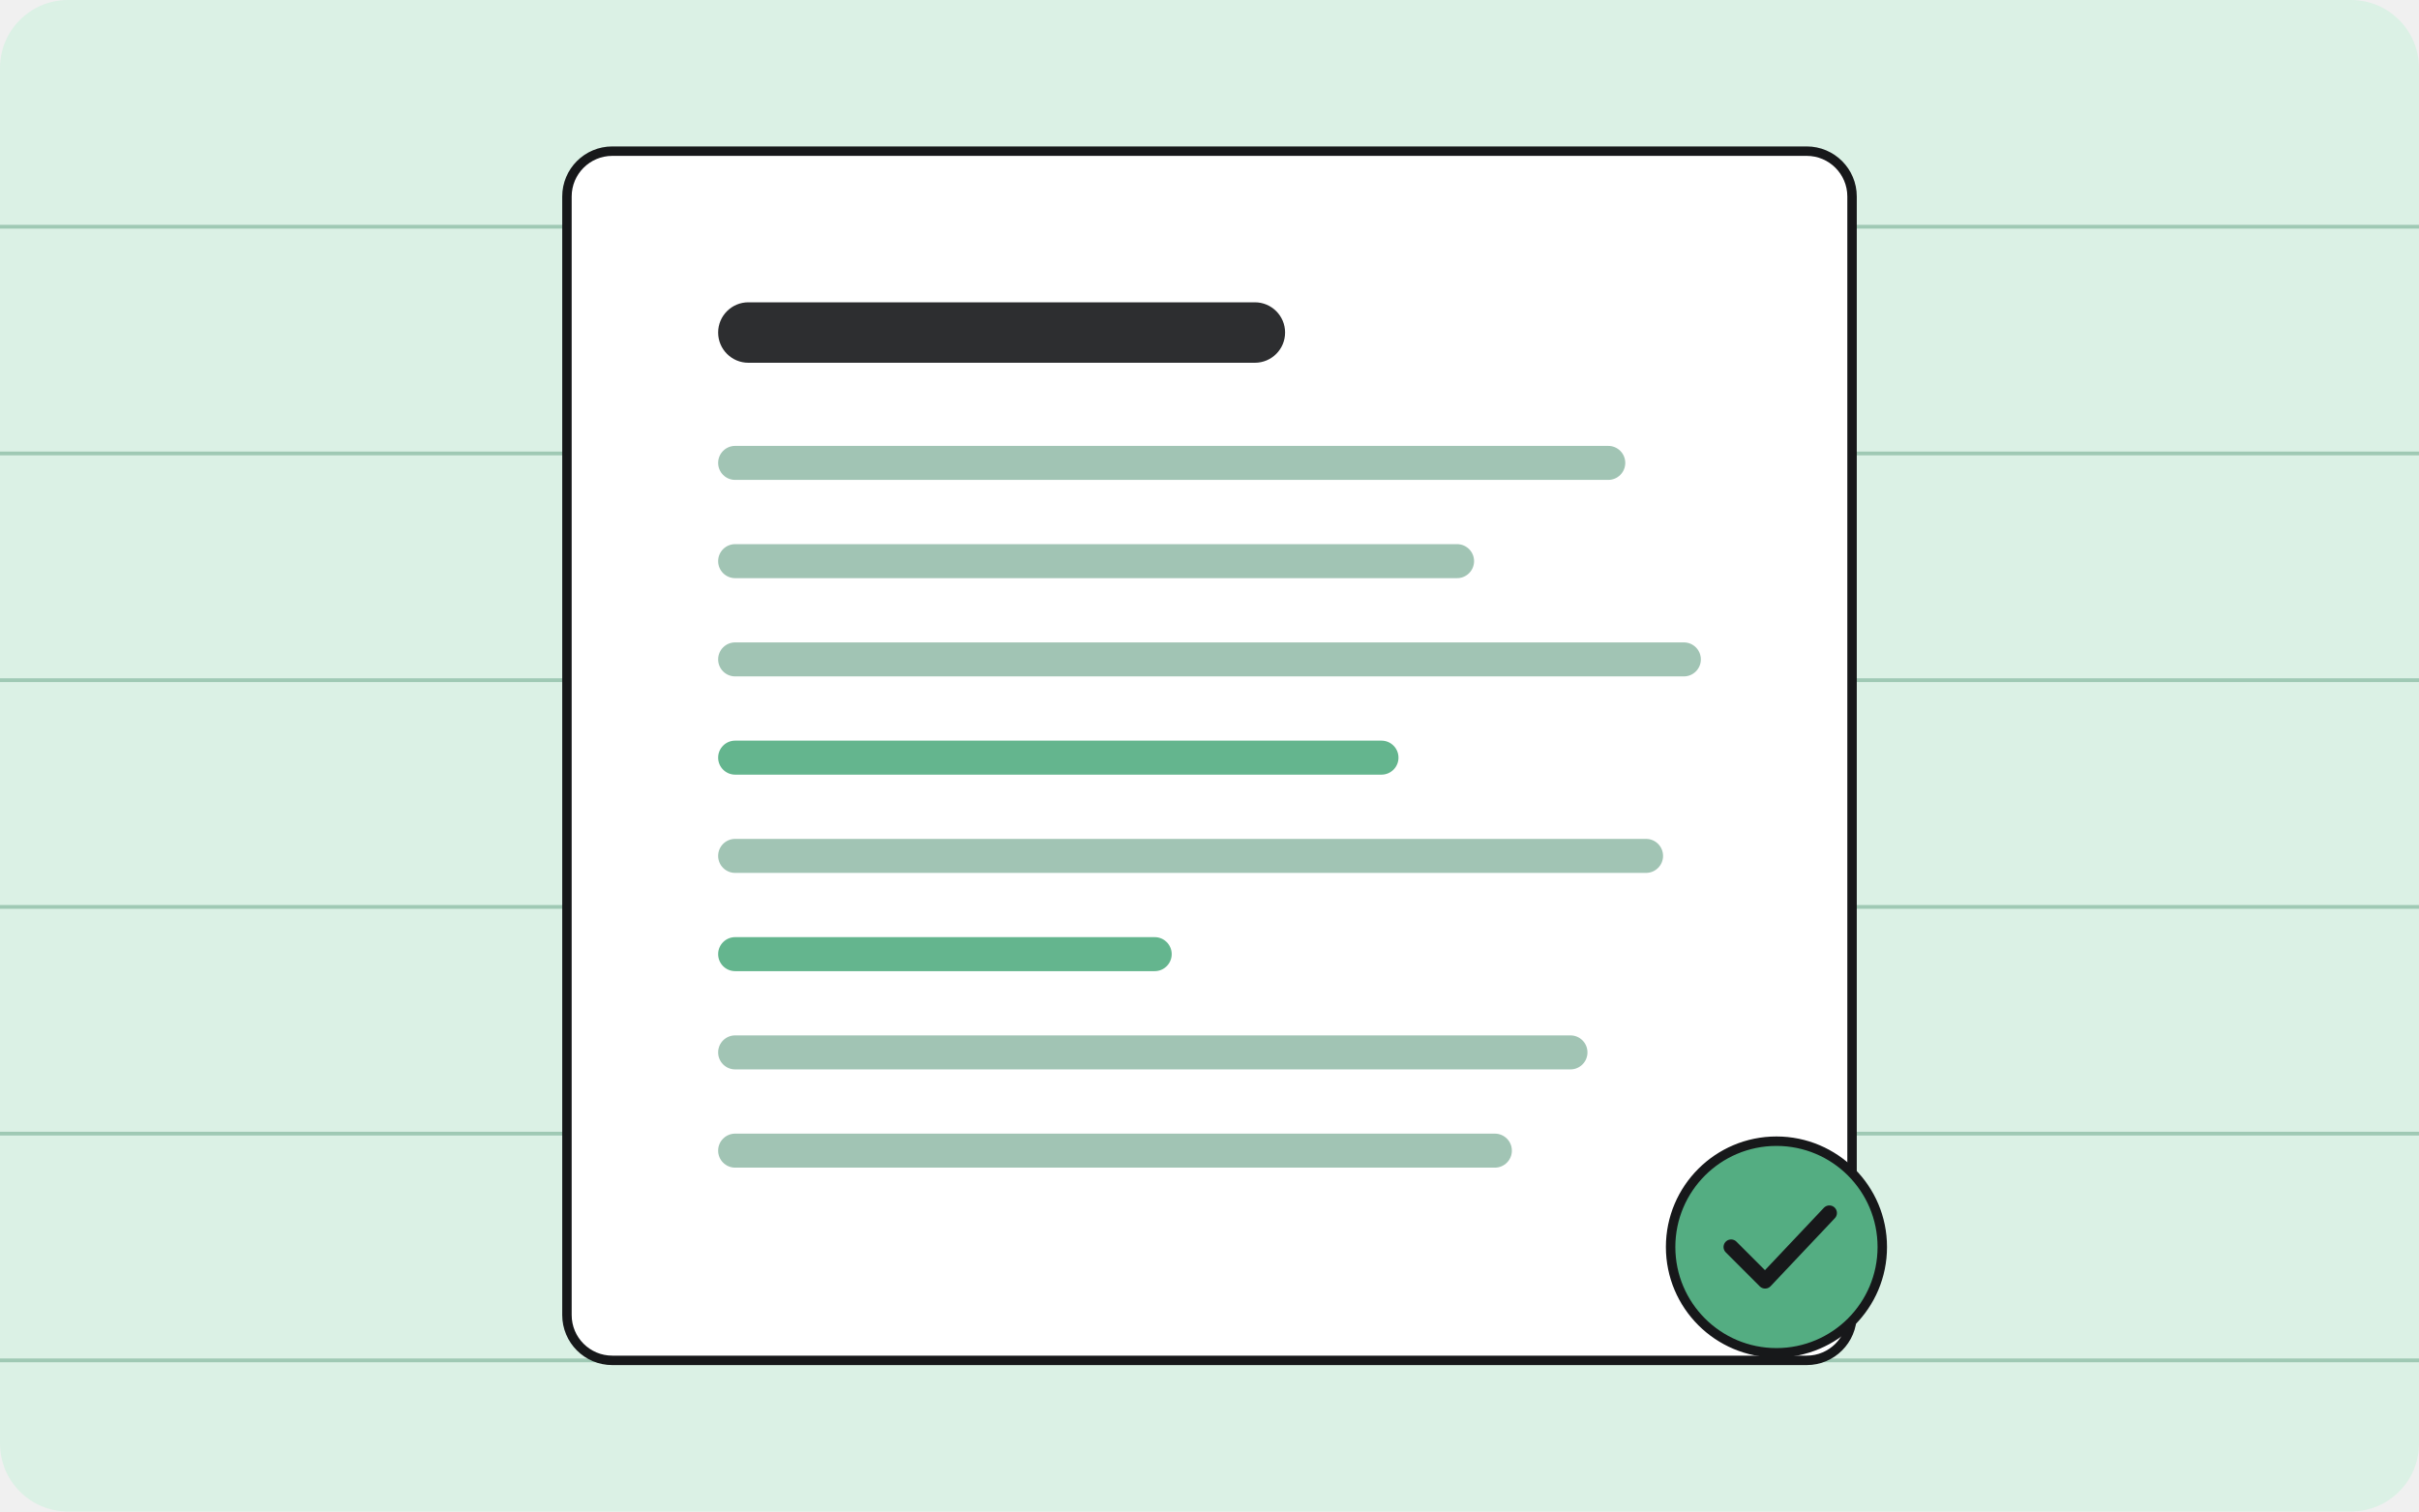
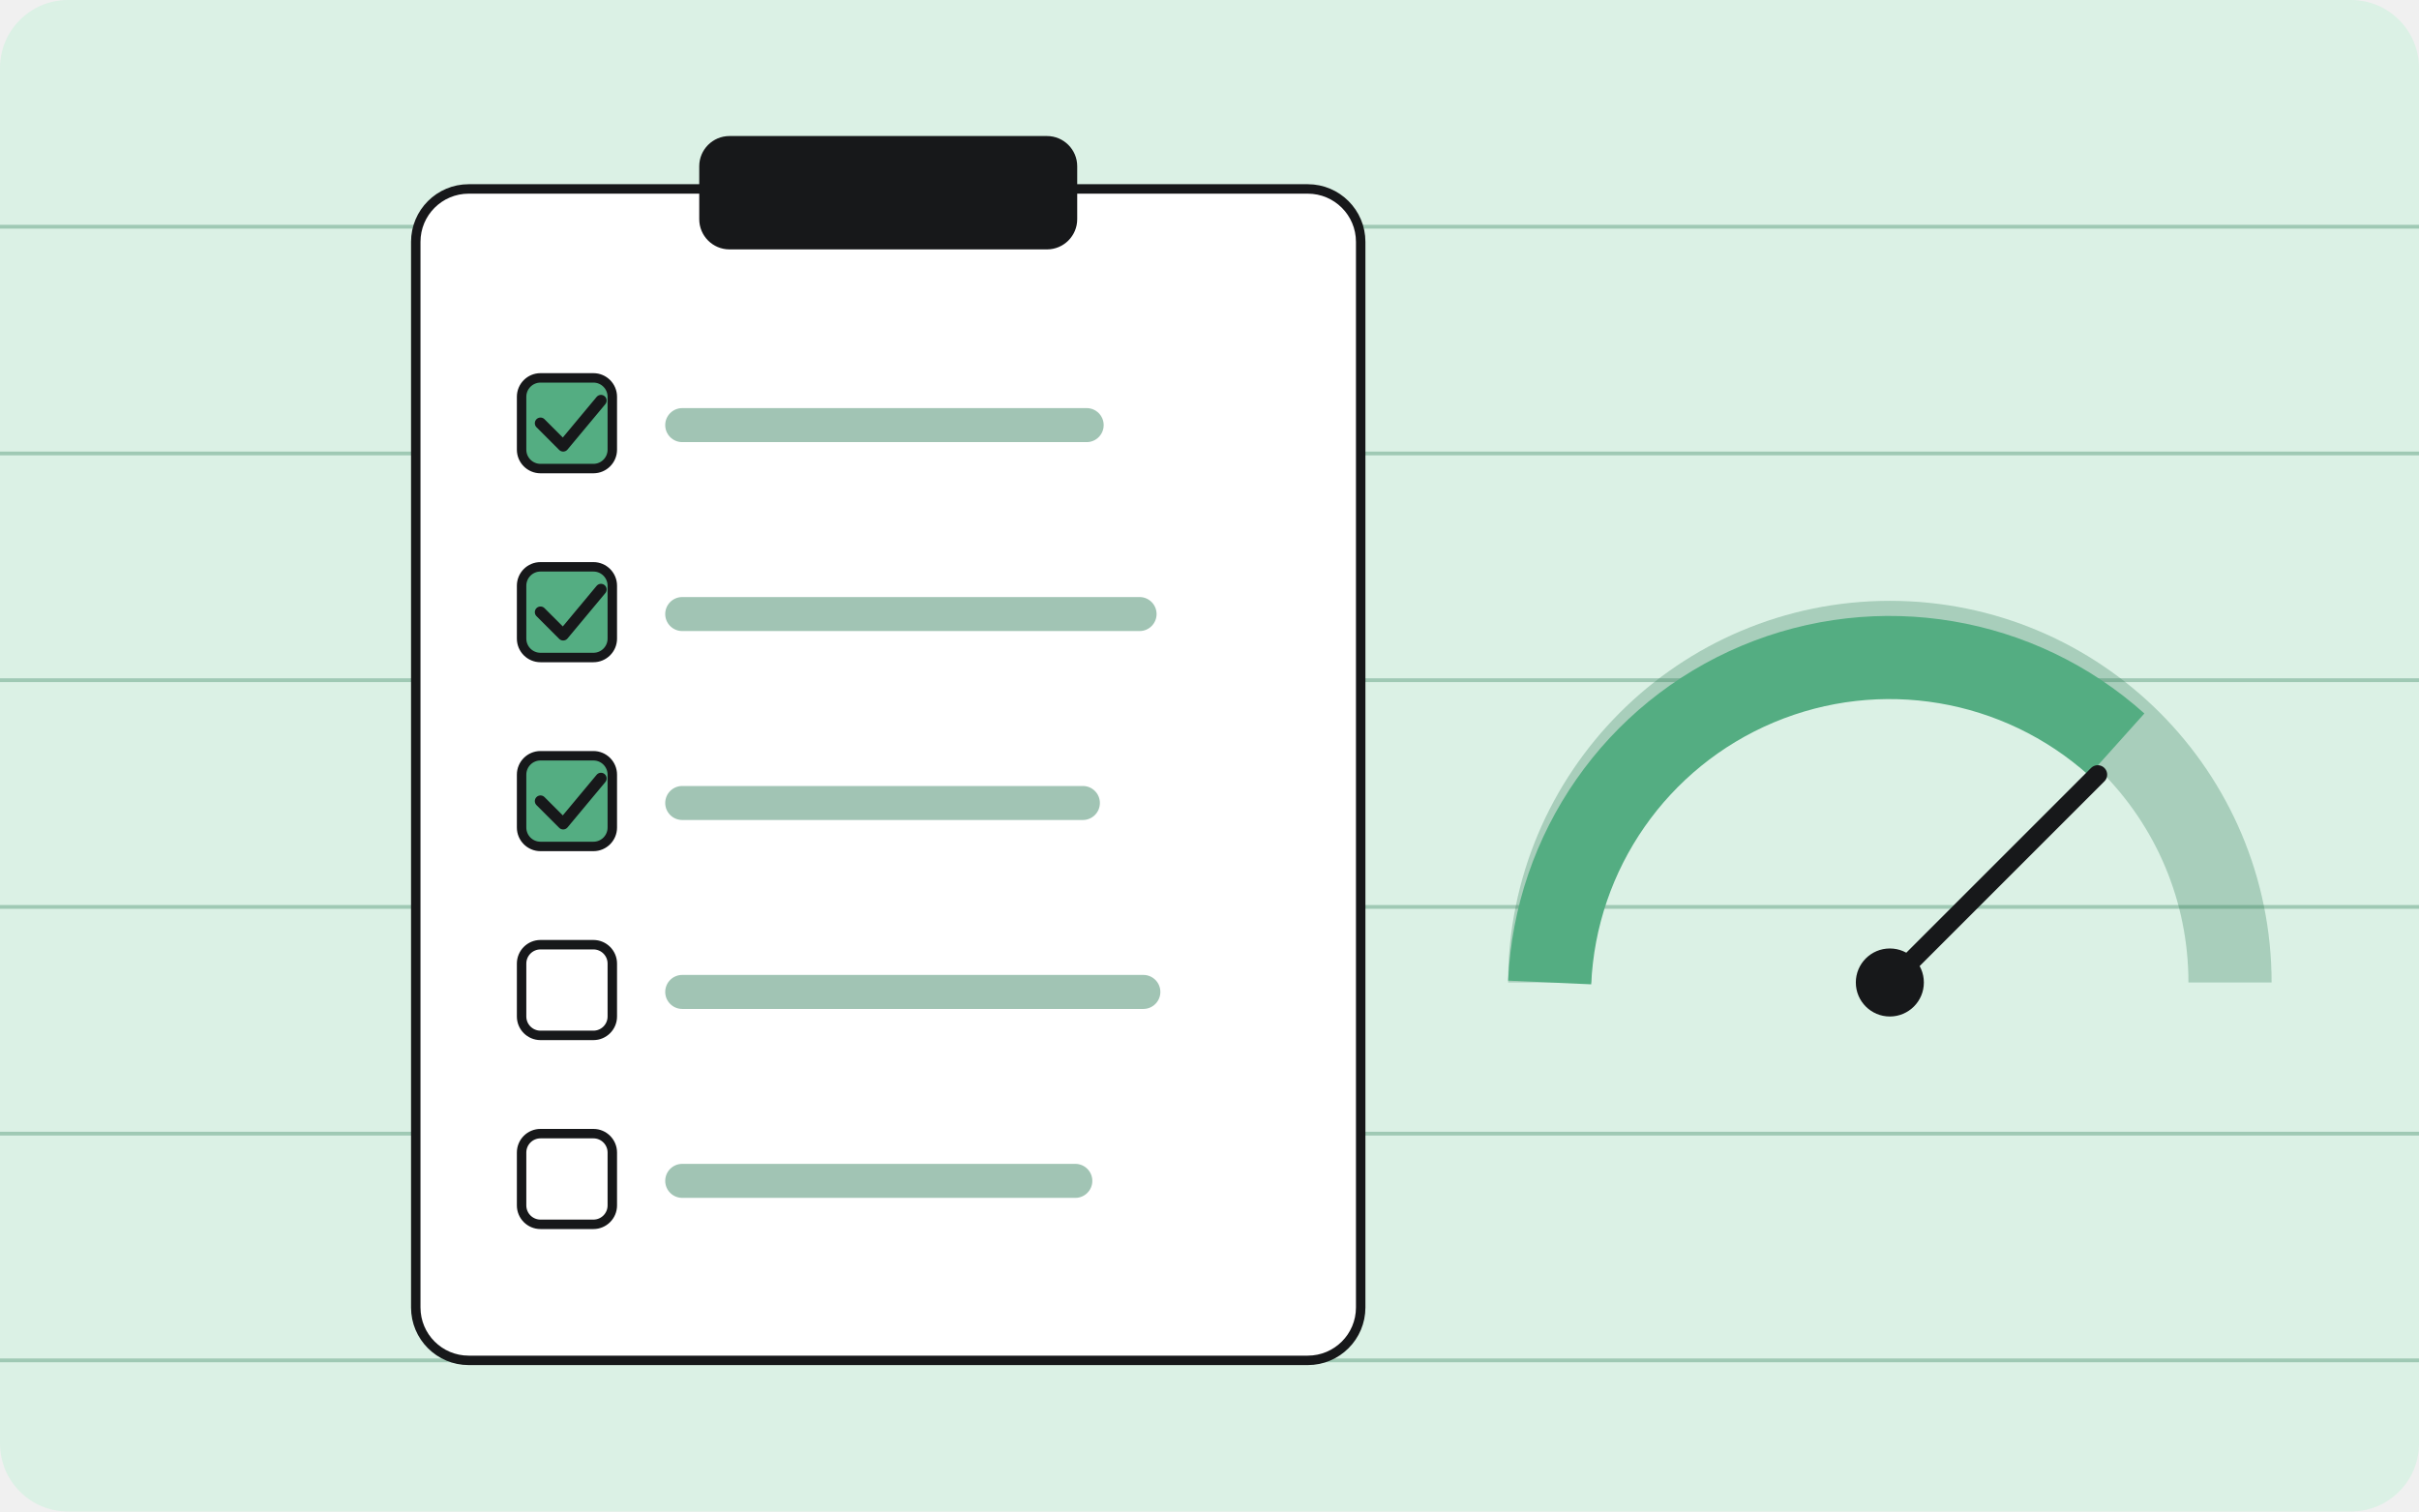
<svg xmlns="http://www.w3.org/2000/svg" viewBox="0 0 640 400" width="640" height="400" role="img" aria-hidden="true">
  <rect width="640" height="400" rx="18" fill="#dbf1e5" />
  <g opacity="0.35" stroke="#2f7d59" stroke-width="1">
    <line x1="0" y1="60" x2="640" y2="60" />
    <line x1="0" y1="120" x2="640" y2="120" />
    <line x1="0" y1="180" x2="640" y2="180" />
    <line x1="0" y1="240" x2="640" y2="240" />
    <line x1="0" y1="300" x2="640" y2="300" />
    <line x1="0" y1="360" x2="640" y2="360" />
  </g>
-   <rect x="150" y="40" width="340" height="320" rx="12" fill="#ffffff" stroke="#17181a" stroke-width="2.5" />
-   <rect x="190" y="80" width="150" height="16" rx="8" fill="#17181a" fill-opacity="0.9" />
-   <rect x="190" y="118" width="240" height="9" rx="4.5" fill="#2f7d59" fill-opacity="0.45" />
-   <rect x="190" y="144" width="200" height="9" rx="4.5" fill="#2f7d59" fill-opacity="0.45" />
-   <rect x="190" y="170" width="260" height="9" rx="4.5" fill="#2f7d59" fill-opacity="0.45" />
-   <rect x="190" y="196" width="180" height="9" rx="4.5" fill="#54ad82" fill-opacity="0.9" />
-   <rect x="190" y="222" width="250" height="9" rx="4.5" fill="#2f7d59" fill-opacity="0.45" />
-   <rect x="190" y="248" width="120" height="9" rx="4.5" fill="#54ad82" fill-opacity="0.9" />
-   <rect x="190" y="274" width="230" height="9" rx="4.5" fill="#2f7d59" fill-opacity="0.45" />
-   <rect x="190" y="300" width="210" height="9" rx="4.5" fill="#2f7d59" fill-opacity="0.45" />
-   <circle cx="470" cy="330" r="28" fill="#54ad82" stroke="#17181a" stroke-width="2.5" />
-   <path d="M458,330 l9,9 l17,-18" fill="none" stroke="#17181a" stroke-width="4" stroke-linecap="round" stroke-linejoin="round" />
+   <rect x="110" y="50" width="250" height="310" rx="14" fill="#ffffff" stroke="#17181a" stroke-width="2.5" />
+   <rect x="185" y="36" width="100" height="30" rx="8" fill="#17181a" />
+   <rect x="138" y="100" width="24" height="24" rx="5" fill="#54ad82" stroke="#17181a" stroke-width="2.5" />
+   <path d="M143,112 l6,6 l10,-12" fill="none" stroke="#17181a" stroke-width="3" stroke-linecap="round" stroke-linejoin="round" />
+   <rect x="176" y="108" width="116" height="9" rx="4.5" fill="#2f7d59" fill-opacity="0.45" />
+   <rect x="138" y="150" width="24" height="24" rx="5" fill="#54ad82" stroke="#17181a" stroke-width="2.5" />
+   <path d="M143,162 l6,6 l10,-12" fill="none" stroke="#17181a" stroke-width="3" stroke-linecap="round" stroke-linejoin="round" />
+   <rect x="176" y="158" width="130" height="9" rx="4.5" fill="#2f7d59" fill-opacity="0.45" />
+   <rect x="138" y="200" width="24" height="24" rx="5" fill="#54ad82" stroke="#17181a" stroke-width="2.5" />
+   <path d="M143,212 l6,6 l10,-12" fill="none" stroke="#17181a" stroke-width="3" stroke-linecap="round" stroke-linejoin="round" />
+   <rect x="176" y="208" width="115" height="9" rx="4.5" fill="#2f7d59" fill-opacity="0.45" />
+   <rect x="138" y="250" width="24" height="24" rx="5" fill="#ffffff" stroke="#17181a" stroke-width="2.5" />
+   <rect x="176" y="258" width="131" height="9" rx="4.5" fill="#2f7d59" fill-opacity="0.45" />
+   <rect x="138" y="300" width="24" height="24" rx="5" fill="#ffffff" stroke="#17181a" stroke-width="2.5" />
+   <rect x="176" y="308" width="113" height="9" rx="4.5" fill="#2f7d59" fill-opacity="0.45" />
+   <path d="M410,260 A90,90 0 0,1 590,260" fill="none" stroke="#2f7d59" stroke-opacity="0.3" stroke-width="22" />
+   <path d="M410,260 A90,90 0 0,1 560,197" fill="none" stroke="#54ad82" stroke-width="22" />
+   <line x1="500" y1="260" x2="555" y2="205" stroke="#17181a" stroke-width="5" stroke-linecap="round" />
+   <circle cx="500" cy="260" r="9" fill="#17181a" />
</svg>
